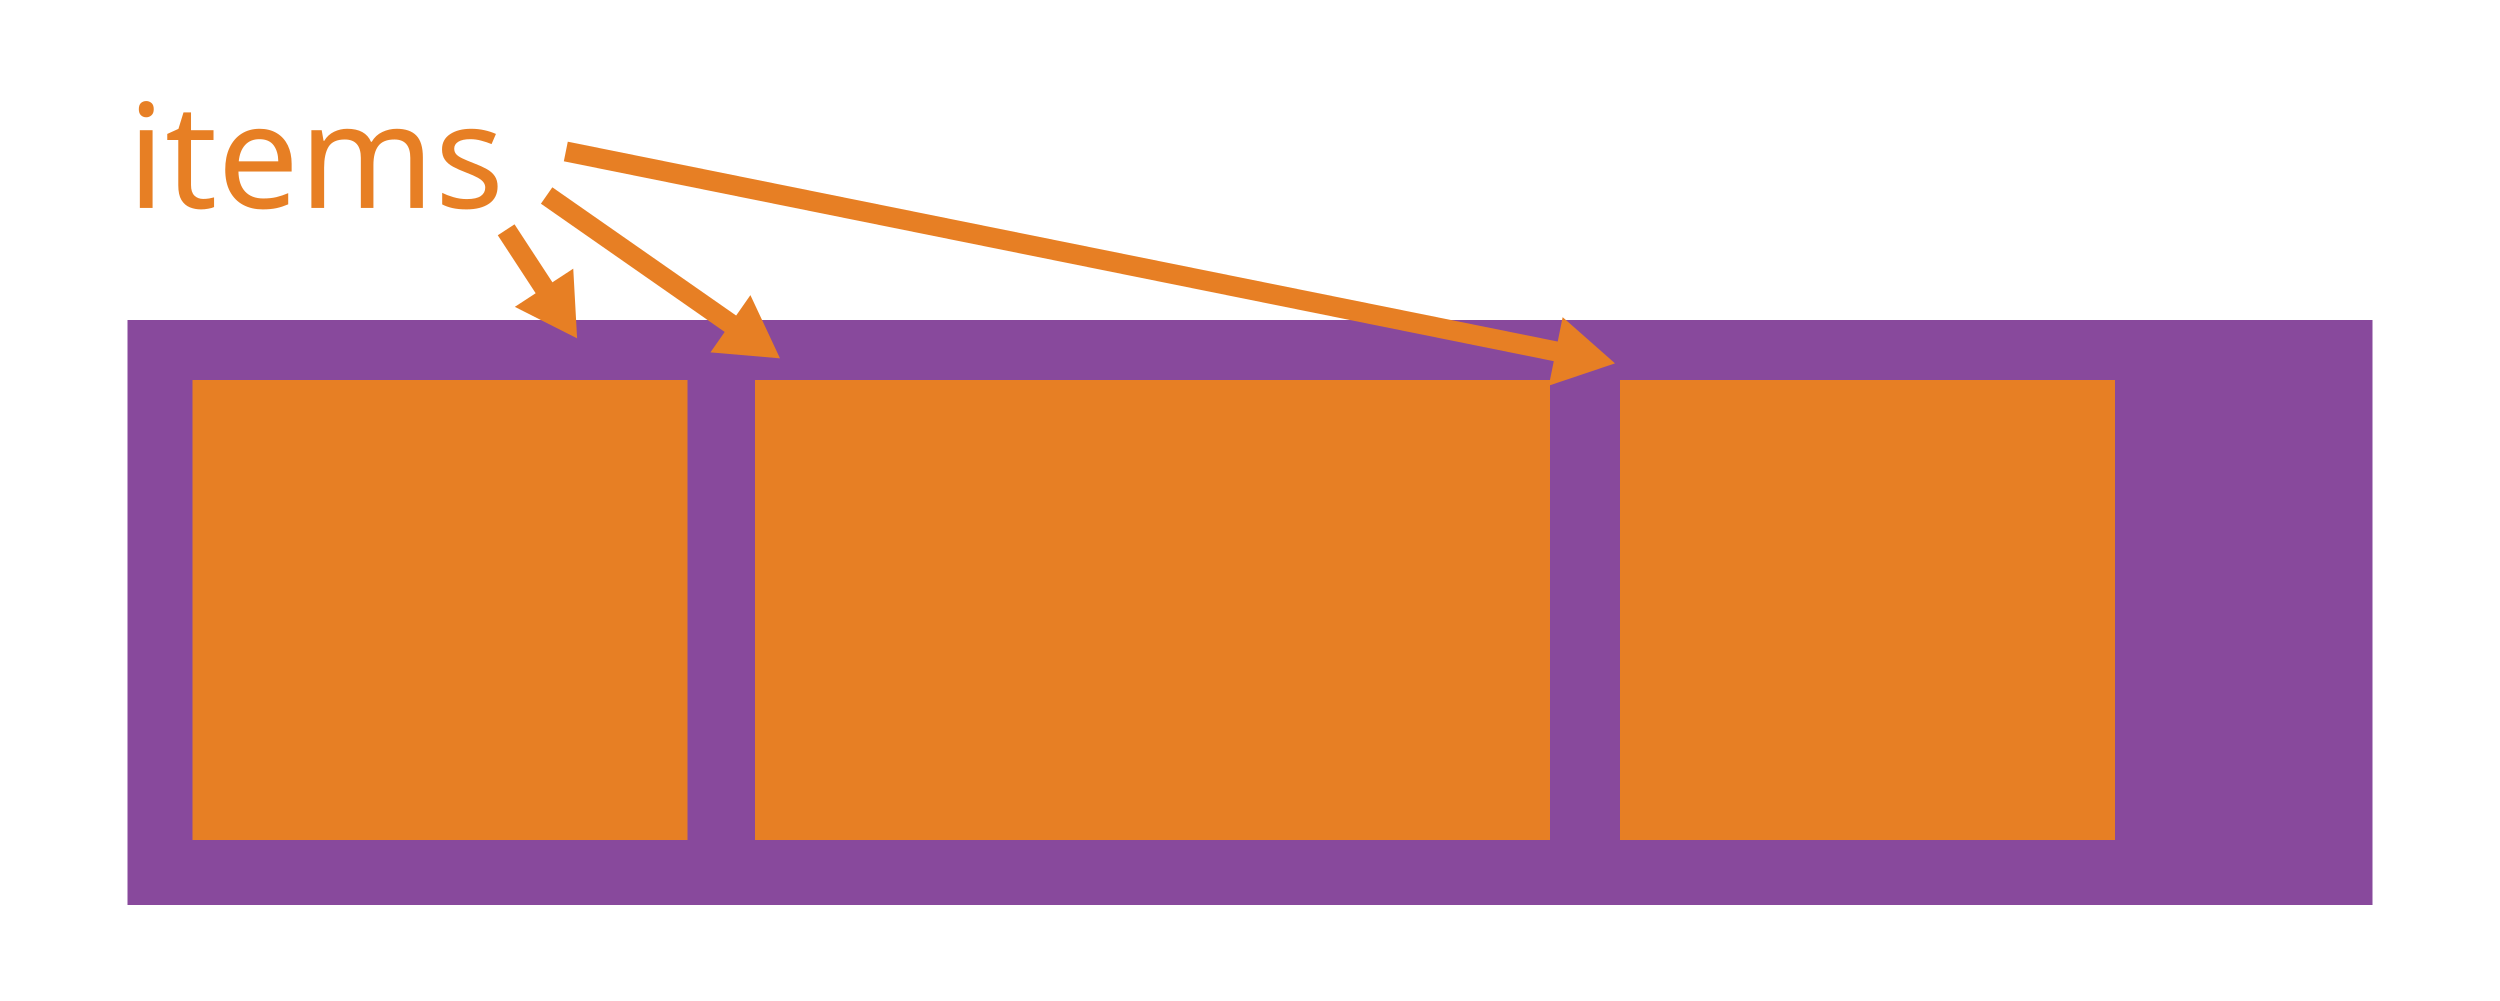
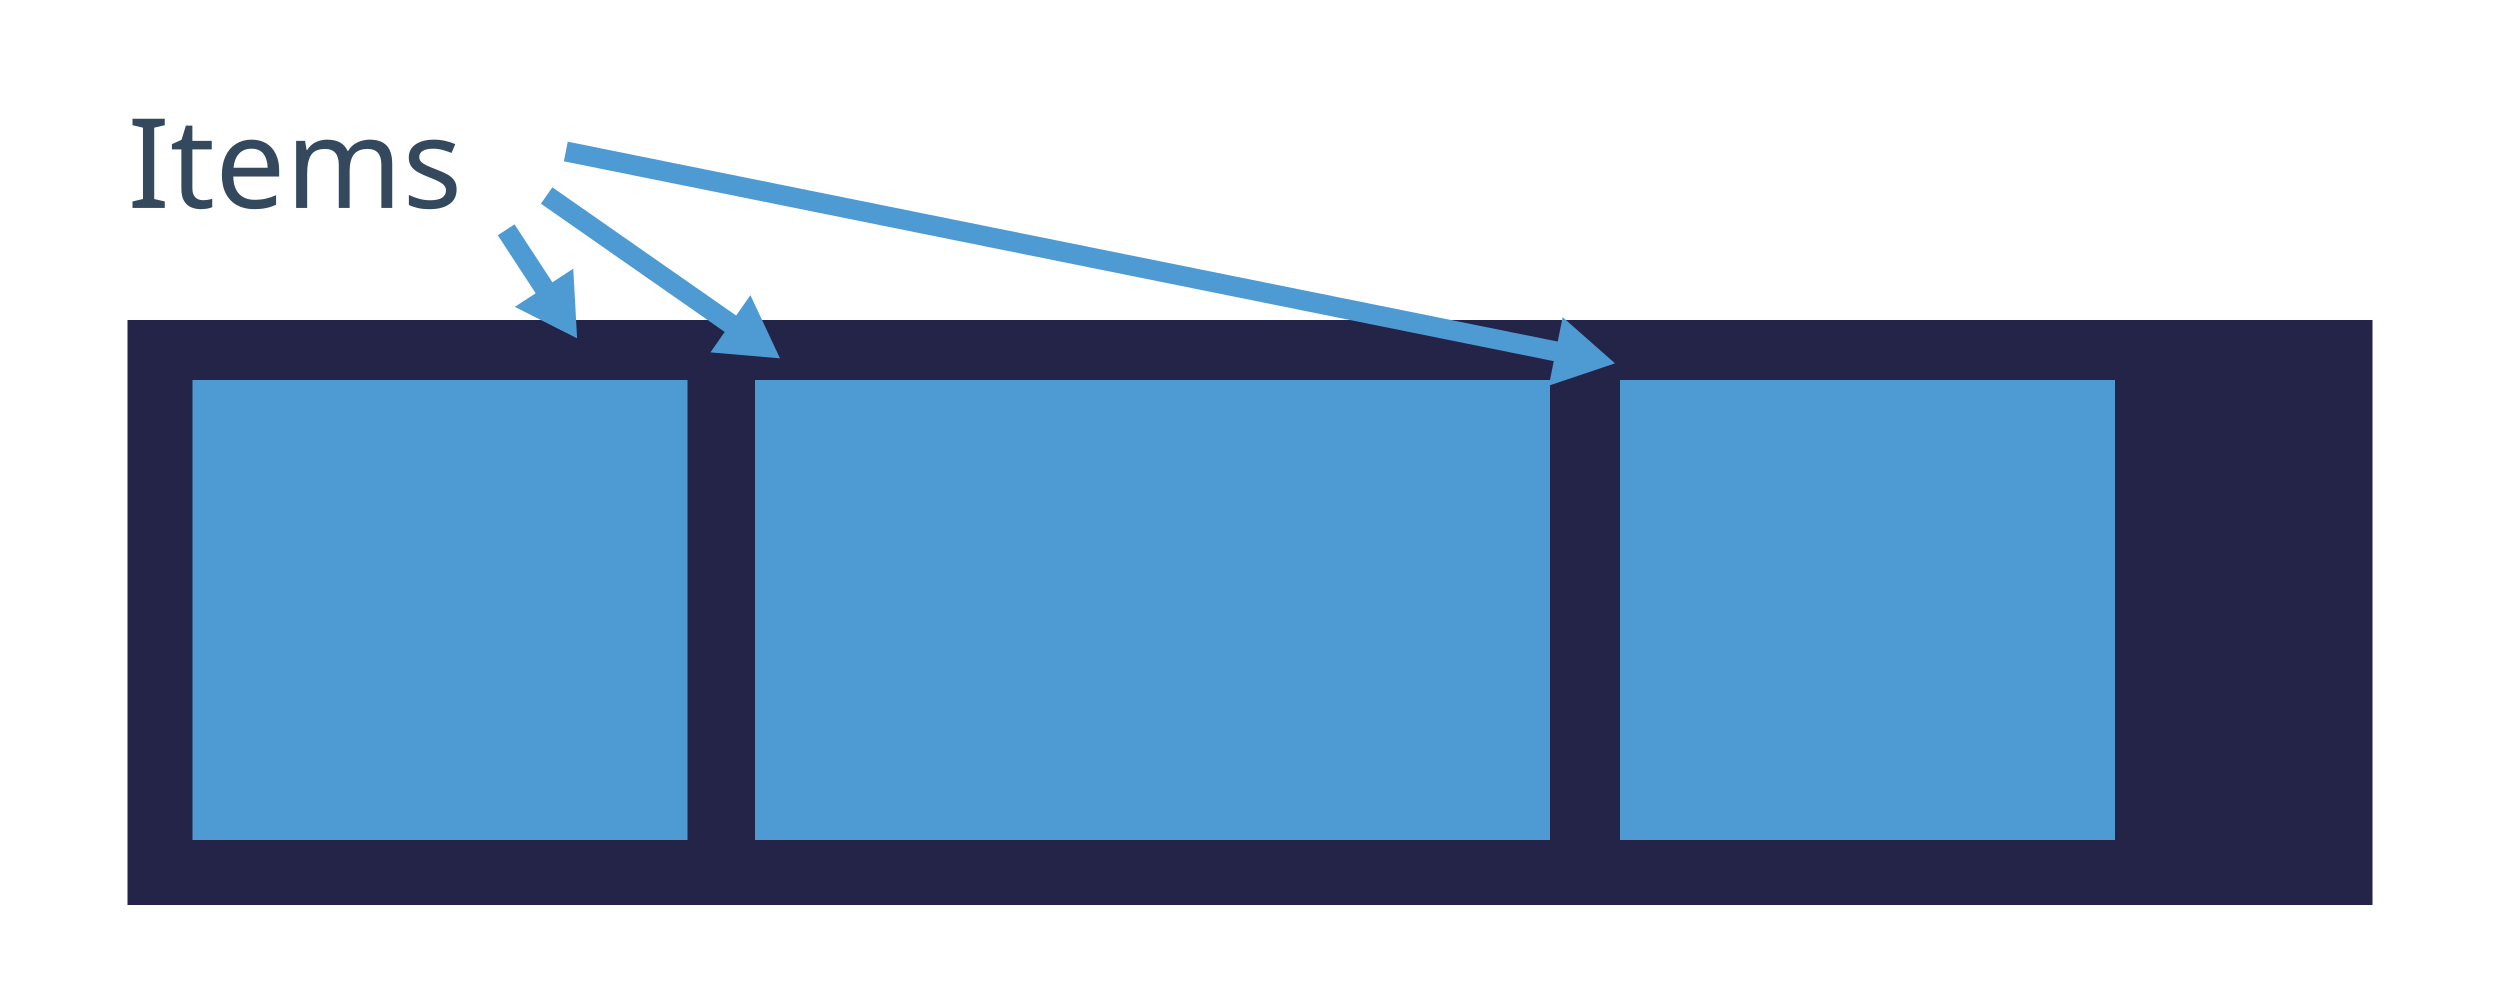
<svg xmlns="http://www.w3.org/2000/svg" width="300" height="120" viewBox="0 0 500 200">
-   <path fill="#88499C" d="M25.5 64h449v117h-449z" />
-   <path fill="#E77F24" d="M38.5 76h99v92h-99zM151 76h159v92H151zM324 76h99v92h-99z" />
-   <path fill="none" stroke="#E77F24" stroke-width="4" stroke-miterlimit="10" d="M101.228 45.957l8.695 13.302" />
-   <path fill="#E77F24" d="M102.962 61.37l12.458 6.3-.77-13.94z" />
-   <path fill="none" stroke="#E77F24" stroke-width="4" stroke-miterlimit="10" d="M109.324 39.1l38.437 26.82" />
-   <path fill="#E77F24" d="M142.09 70.476L156 71.67l-5.92-12.644z" />
+   <path fill="#232447" d="M25.5 64h449v117h-449z" />
+   <path fill="#4e9bd4" d="M38.5 76h99v92h-99zM151 76h159v92H151zM324 76h99v92h-99z" />
+   <path fill="none" stroke="#4e9bd4" stroke-width="4" stroke-miterlimit="10" d="M101.228 45.957l8.695 13.302" />
+   <path fill="#4e9bd4" d="M102.962 61.37l12.458 6.3-.77-13.94z" />
+   <path fill="none" stroke="#4e9bd4" stroke-width="4" stroke-miterlimit="10" d="M109.324 39.1l38.437 26.82" />
+   <path fill="#4e9bd4" d="M142.09 70.476L156 71.67l-5.92-12.644z" />
  <g>
-     <path fill="none" stroke="#E77F24" stroke-width="4" stroke-miterlimit="10" d="M113.162 30.3l199.99 40.38" />
-     <path fill="#E77F24" d="M309.77 77.12L323 72.67l-10.47-9.236z" />
+     <path fill="none" stroke="#4e9bd4" stroke-width="4" stroke-miterlimit="10" d="M113.162 30.3l199.99 40.38" />
+     <path fill="#4e9bd4" d="M309.77 77.12L323 72.67l-10.47-9.236z" />
  </g>
-   <text transform="translate(25.5 41.584)" fill="#E77F24" font-family="'GothamRounded-Book'" font-size="29">items</text>
+   <text transform="translate(25.5 41.584)" fill="#34495e" font-family="'Source Sans Pro'" font-size="25">Items</text>
</svg>
